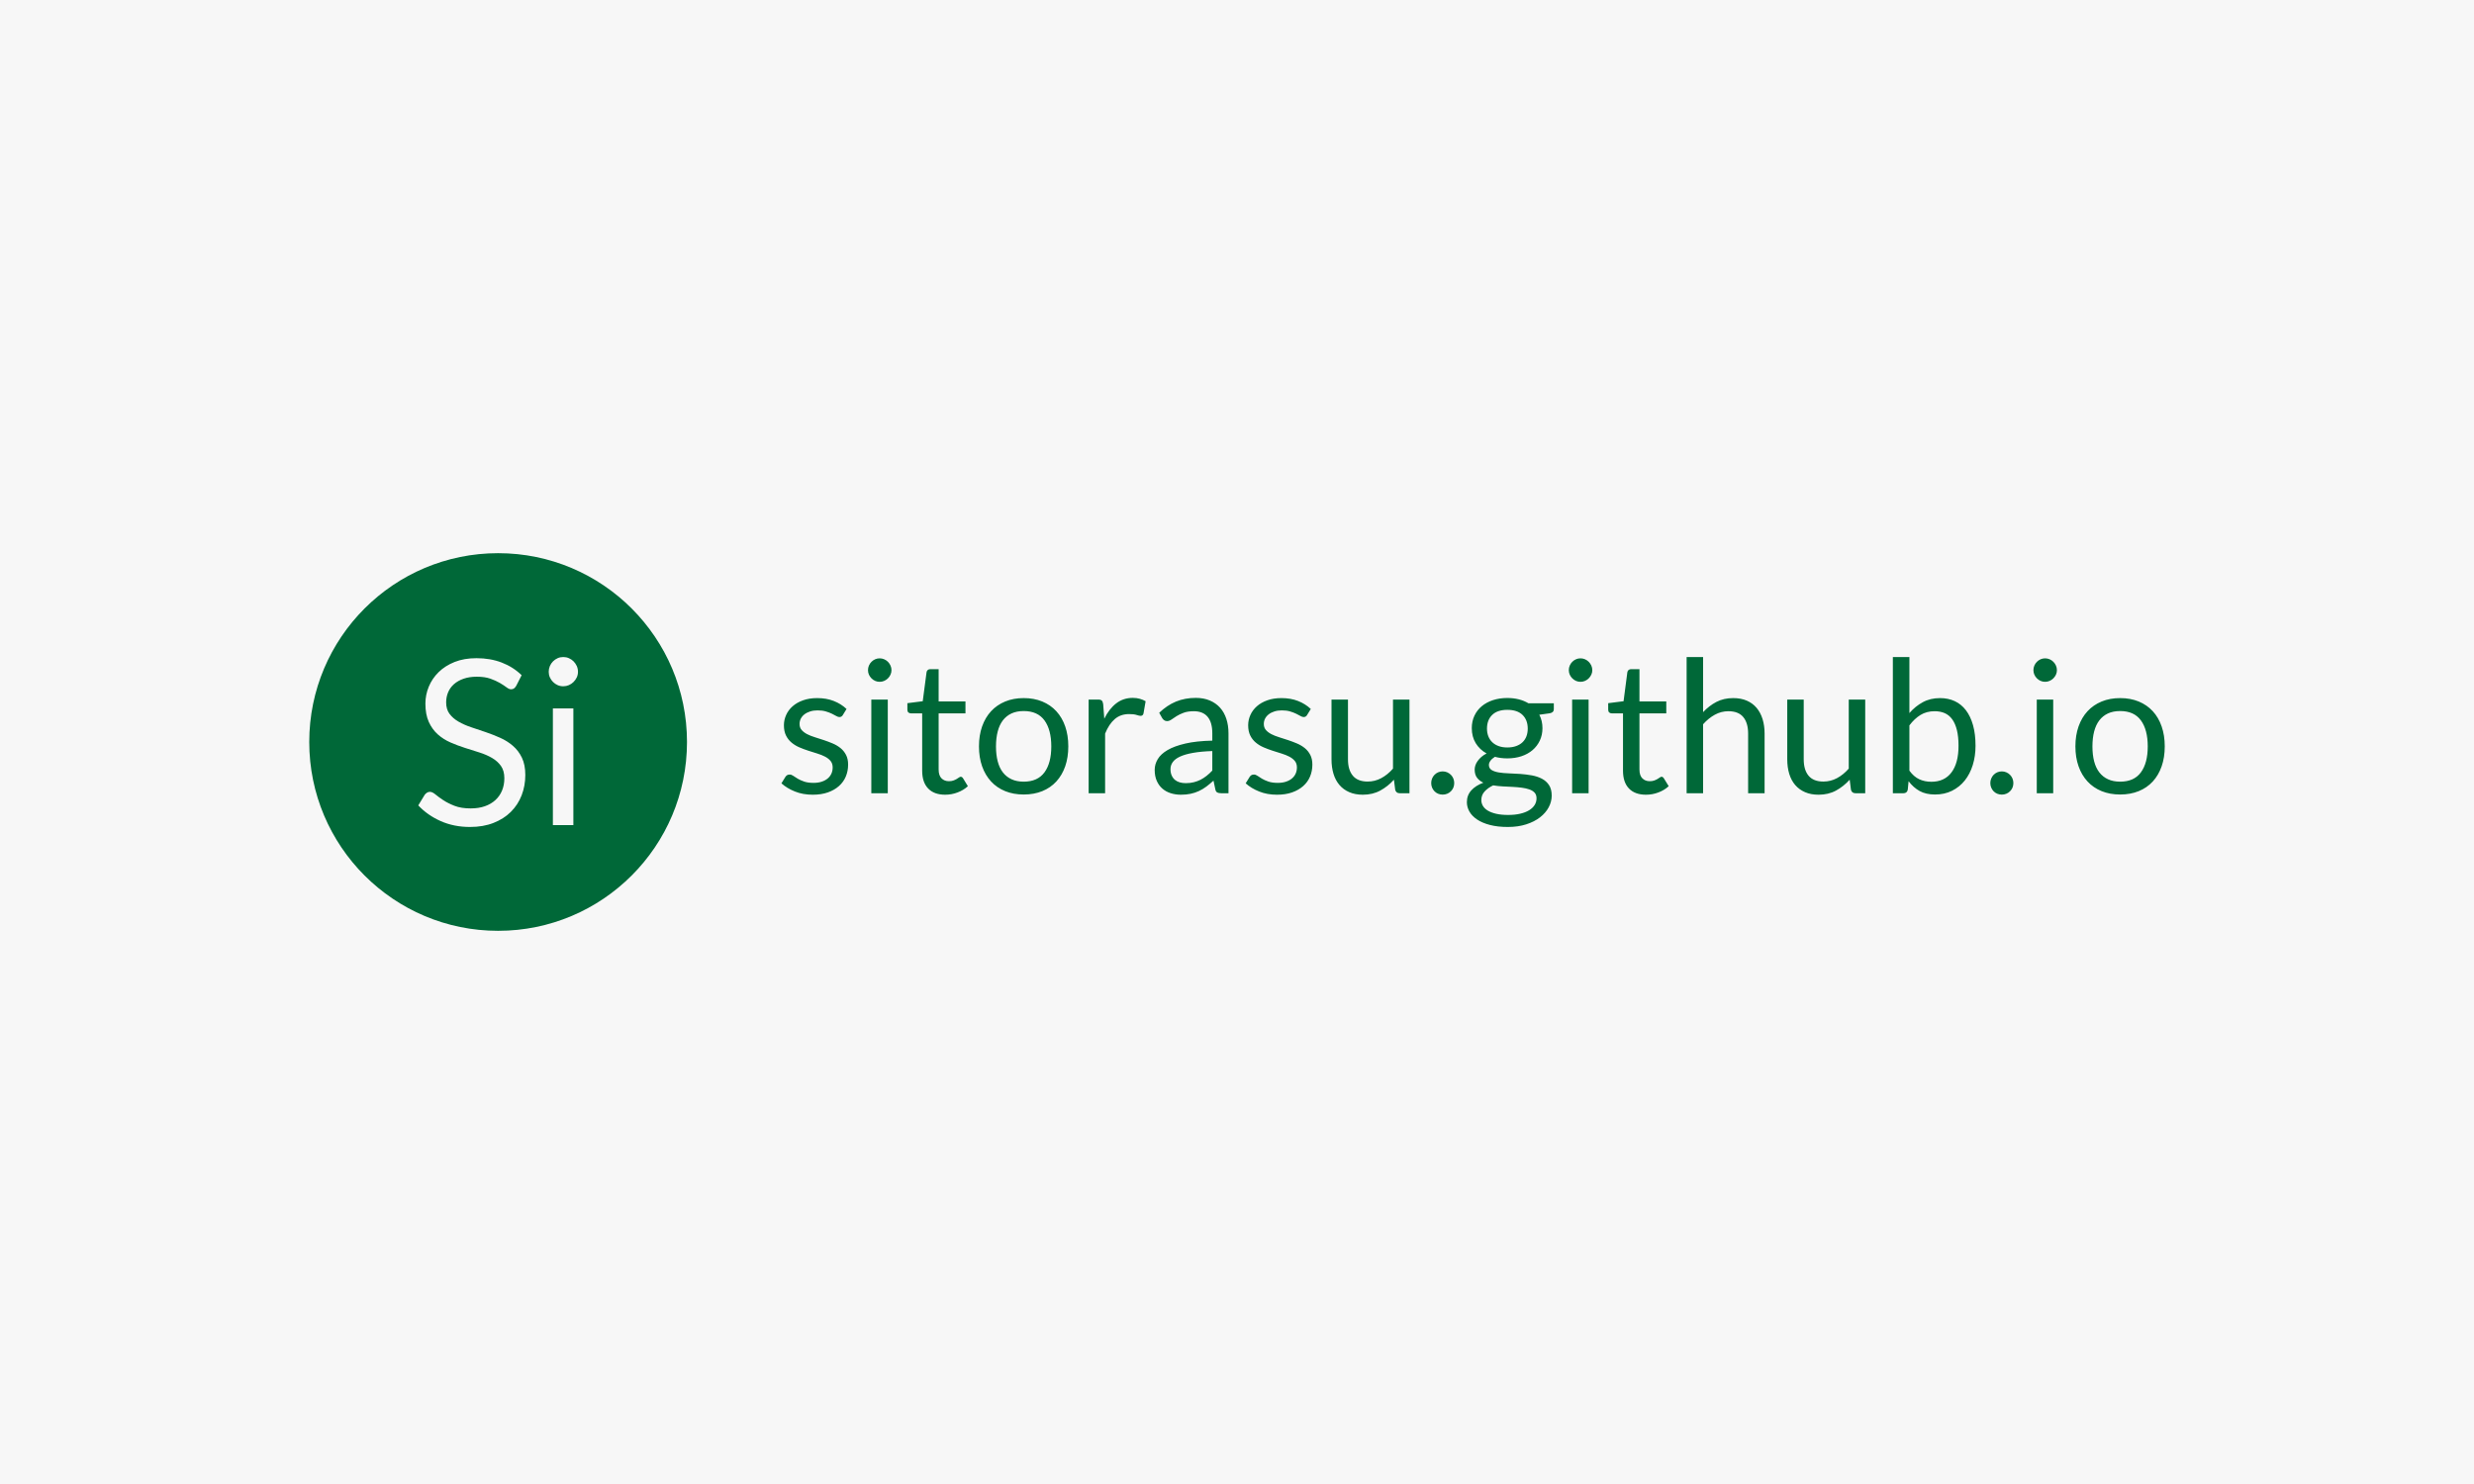
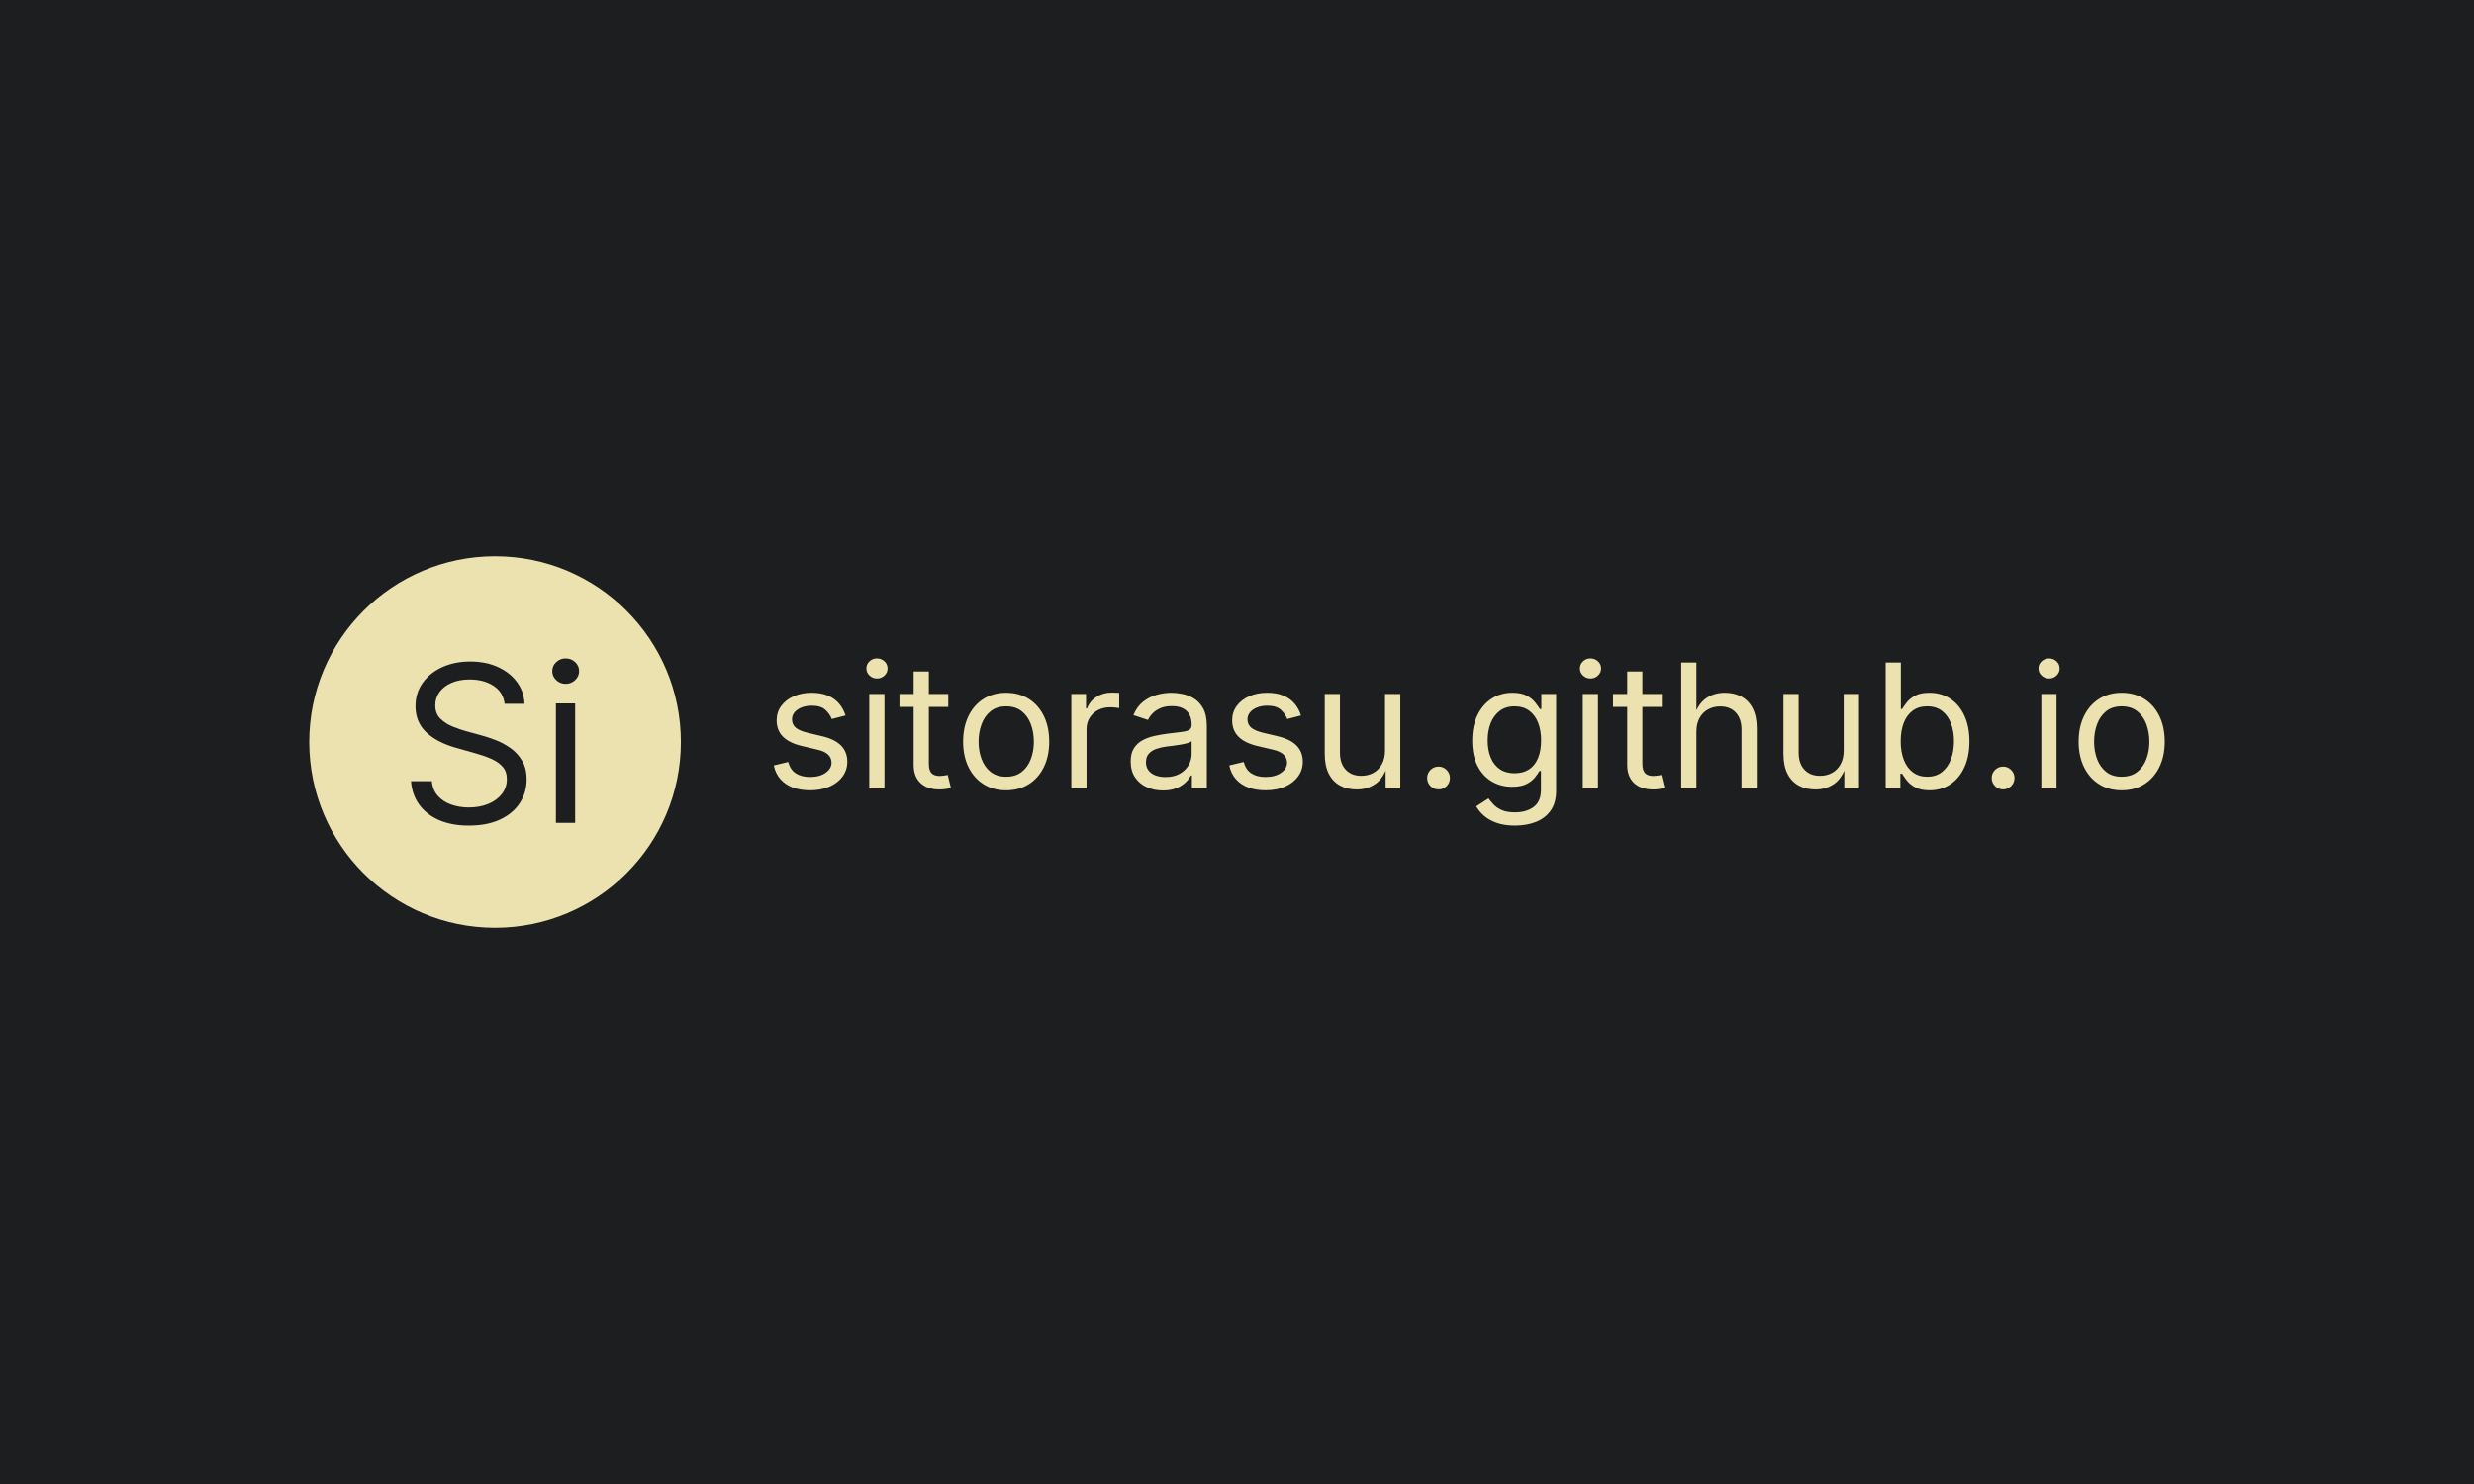
<svg xmlns="http://www.w3.org/2000/svg" version="1.1" width="100%" height="100%" viewBox="0 0 1000 600">
-   <rect width="1000" height="600" x="0" y="0" fill="#f7f7f7" />
+   <rect width="1000" height="600" x="0" y="0" fill="#1d1e20" />
  <g>
-     <circle r="166.667" cx="439.56" cy="461.783" fill="#006838" transform="matrix(0.4580536,0,0,0.4580536,0,88.47876)" />
-     <path d="M460.309 402.828L455.535 412.207Q454.603 413.732 453.586 414.495Q452.569 415.257 450.959 415.257L450.959 415.257Q449.236 415.257 446.947 413.506Q444.659 411.783 441.128 409.692Q437.625 407.63 432.71 405.879Q427.767 404.156 420.761 404.156L420.761 404.156Q414.151 404.156 409.066 405.935Q403.981 407.715 400.563 410.766Q397.145 413.817 395.422 417.941Q393.699 422.065 393.699 426.839L393.699 426.839Q393.699 432.941 396.693 436.952Q399.688 440.964 404.631 443.817Q409.575 446.67 415.817 448.76Q422.06 450.851 428.642 453.082Q435.196 455.314 441.439 458.11Q447.71 460.907 452.625 465.173Q457.569 469.438 460.563 475.653Q463.558 481.868 463.558 490.907L463.558 490.907Q463.558 500.455 460.309 508.845Q457.06 517.235 450.789 523.449Q444.546 529.664 435.45 533.223Q426.354 536.783 414.744 536.783L414.744 536.783Q400.62 536.783 388.981 531.642Q377.315 526.5 369.094 517.743L369.094 517.743L374.772 508.393Q375.591 507.291 376.778 506.529Q377.936 505.766 379.349 505.766L379.349 505.766Q381.495 505.766 384.236 508.054Q386.976 510.342 391.1 513.082Q395.224 515.822 401.072 518.11Q406.919 520.399 415.365 520.399L415.365 520.399Q422.371 520.399 427.88 518.478Q433.36 516.529 437.173 513.026Q440.987 509.523 443.021 504.636Q445.055 499.749 445.055 493.76L445.055 493.76Q445.055 487.15 442.06 482.913Q439.066 478.704 434.179 475.851Q429.292 472.997 423.049 471.02Q416.778 469.043 410.224 466.952Q403.671 464.862 397.399 462.122Q391.156 459.382 386.269 455.003Q381.382 450.625 378.388 444.071Q375.394 437.517 375.394 427.856L375.394 427.856Q375.394 420.116 378.388 412.913Q381.382 405.681 387.089 400.088Q392.795 394.495 401.185 391.133Q409.575 387.8 420.45 387.8L420.45 387.8Q432.654 387.8 442.71 391.642Q452.795 395.512 460.309 402.828L460.309 402.828ZM487.88 432.122L505.959 432.122L505.959 535.144L487.88 535.144L487.88 432.122ZM510.026 399.777L510.026 399.777Q510.026 402.433 508.981 404.721Q507.908 407.009 506.128 408.788Q504.349 410.568 502.004 411.585Q499.659 412.602 497.032 412.602L497.032 412.602Q494.377 412.602 492.089 411.585Q489.8 410.568 488.021 408.788Q486.241 407.009 485.224 404.721Q484.207 402.433 484.207 399.777L484.207 399.777Q484.207 397.15 485.224 394.749Q486.241 392.376 488.021 390.596Q489.8 388.817 492.089 387.8Q494.377 386.783 497.032 386.783L497.032 386.783Q499.659 386.783 502.004 387.8Q504.349 388.817 506.128 390.596Q507.908 392.376 508.981 394.749Q510.026 397.15 510.026 399.777Z " fill="#f7f7f7" transform="matrix(0.4580536,0,0,0.4580536,0,88.47876)" />
-     <path d="M747.026 432.642L743.762 437.946Q742.764 439.76 740.724 439.76L740.724 439.76Q739.5 439.76 737.958 438.853Q736.417 437.946 734.173 436.858Q731.929 435.748 728.823 434.818Q725.717 433.866 721.478 433.866L721.478 433.866Q717.806 433.866 714.859 434.818Q711.935 435.748 709.849 437.38Q707.763 439.012 706.653 441.188Q705.565 443.342 705.565 445.881L705.565 445.881Q705.565 449.054 707.401 451.185Q709.237 453.293 712.252 454.857Q715.267 456.399 719.098 457.578Q722.952 458.756 726.987 460.117Q731.022 461.454 734.853 463.086Q738.684 464.718 741.721 467.167Q744.736 469.615 746.573 473.174Q748.409 476.71 748.409 481.697L748.409 481.697Q748.409 487.41 746.369 492.261Q744.328 497.112 740.316 500.671Q736.326 504.23 730.523 506.27Q724.742 508.311 717.148 508.311L717.148 508.311Q708.489 508.311 701.484 505.477Q694.457 502.666 689.56 498.268L689.56 498.268L692.983 492.714Q693.641 491.649 694.548 491.082Q695.432 490.516 696.905 490.516L696.905 490.516Q698.379 490.516 700.011 491.649Q701.643 492.805 703.978 494.188Q706.29 495.571 709.6 496.704Q712.909 497.86 717.874 497.86L717.874 497.86Q722.136 497.86 725.309 496.75Q728.483 495.661 730.614 493.78Q732.745 491.898 733.765 489.45Q734.785 487.002 734.785 484.236L734.785 484.236Q734.785 480.791 732.949 478.546Q731.112 476.302 728.075 474.715Q725.06 473.129 721.183 471.95Q717.307 470.771 713.272 469.456Q709.237 468.141 705.361 466.487Q701.484 464.809 698.469 462.27Q695.432 459.754 693.595 456.036Q691.759 452.319 691.759 447.014L691.759 447.014Q691.759 442.276 693.731 437.924Q695.681 433.549 699.444 430.239Q703.184 426.929 708.67 424.98Q714.133 423.03 721.138 423.03L721.138 423.03Q729.299 423.03 735.805 425.592Q742.288 428.153 747.026 432.642L747.026 432.642ZM768.879 424.322L783.41 424.322L783.41 506.996L768.879 506.996L768.879 424.322ZM786.674 398.367L786.674 398.367Q786.674 400.497 785.812 402.334Q784.974 404.17 783.546 405.598Q782.117 407.026 780.236 407.842Q778.354 408.658 776.224 408.658L776.224 408.658Q774.115 408.658 772.279 407.842Q770.443 407.026 769.015 405.598Q767.587 404.17 766.771 402.334Q765.955 400.497 765.955 398.367L765.955 398.367Q765.955 396.258 766.771 394.332Q767.587 392.427 769.015 390.999Q770.443 389.571 772.279 388.755Q774.115 387.939 776.224 387.939L776.224 387.939Q778.354 387.939 780.236 388.755Q782.117 389.571 783.546 390.999Q784.974 392.427 785.812 394.332Q786.674 396.258 786.674 398.367ZM834.097 508.311L834.097 508.311Q824.304 508.311 819.045 502.825Q813.763 497.362 813.763 487.093L813.763 487.093L813.763 436.496L803.812 436.496Q802.519 436.496 801.613 435.702Q800.706 434.931 800.706 433.299L800.706 433.299L800.706 427.519L814.262 425.796L817.617 400.248Q817.776 399.024 818.66 398.253Q819.566 397.482 820.949 397.482L820.949 397.482L828.294 397.482L828.294 425.955L851.96 425.955L851.96 436.496L828.294 436.496L828.294 486.095Q828.294 491.332 830.833 493.848Q833.349 496.387 837.361 496.387L837.361 496.387Q839.651 496.387 841.306 495.775Q842.983 495.163 844.207 494.437Q845.432 493.689 846.293 493.077Q847.154 492.465 847.812 492.465L847.812 492.465Q848.945 492.465 849.852 493.848L849.852 493.848L854.091 500.785Q850.328 504.298 845.024 506.293Q839.719 508.311 834.097 508.311ZM903.373 423.03L903.373 423.03Q912.441 423.03 919.74 426.045Q927.04 429.06 932.14 434.614Q937.241 440.168 939.984 448.034Q942.704 455.9 942.704 465.625L942.704 465.625Q942.704 475.418 939.984 483.239Q937.241 491.082 932.14 496.636Q927.04 502.19 919.74 505.16Q912.441 508.129 903.373 508.129L903.373 508.129Q894.328 508.129 887.006 505.16Q879.707 502.19 874.561 496.636Q869.438 491.082 866.65 483.239Q863.884 475.418 863.884 465.625L863.884 465.625Q863.884 455.9 866.65 448.034Q869.438 440.168 874.561 434.614Q879.707 429.06 887.006 426.045Q894.328 423.03 903.373 423.03ZM903.373 496.795L903.373 496.795Q915.614 496.795 921.667 488.589Q927.697 480.383 927.697 465.693L927.697 465.693Q927.697 450.936 921.667 442.684Q915.614 434.455 903.373 434.455L903.373 434.455Q897.185 434.455 892.606 436.564Q888.026 438.695 884.966 442.684Q881.906 446.697 880.41 452.523Q878.891 458.348 878.891 465.693L878.891 465.693Q878.891 473.038 880.41 478.841Q881.906 484.644 884.966 488.589Q888.026 492.556 892.606 494.664Q897.185 496.795 903.373 496.795ZM975.188 506.996L960.658 506.996L960.658 424.322L969 424.322Q971.357 424.322 972.264 425.229Q973.148 426.113 973.488 428.335L973.488 428.335L974.463 441.211Q978.702 432.574 984.936 427.723Q991.193 422.849 999.603 422.849L999.603 422.849Q1003.026 422.849 1005.791 423.642Q1008.58 424.413 1010.937 425.796L1010.937 425.796L1009.056 436.654Q1008.489 438.695 1006.539 438.695L1006.539 438.695Q1005.383 438.695 1003.026 437.924Q1000.645 437.13 996.406 437.13L996.406 437.13Q988.812 437.13 983.712 441.551Q978.611 445.949 975.188 454.359L975.188 454.359L975.188 506.996ZM1084.067 454.109L1084.067 506.996L1077.606 506.996Q1075.498 506.996 1074.183 506.338Q1072.868 505.681 1072.46 503.573L1072.46 503.573L1070.828 495.888Q1067.564 498.835 1064.481 501.17Q1061.375 503.482 1057.952 505.069Q1054.507 506.679 1050.63 507.495Q1046.754 508.311 1042.039 508.311L1042.039 508.311Q1037.21 508.311 1033.017 506.951Q1028.8 505.613 1025.717 502.915Q1022.612 500.218 1020.775 496.092Q1018.939 491.989 1018.939 486.345L1018.939 486.345Q1018.939 481.448 1021.637 476.914Q1024.312 472.403 1030.319 468.889Q1036.326 465.376 1046.029 463.132Q1055.731 460.887 1069.786 460.57L1069.786 460.57L1069.786 454.109Q1069.786 444.475 1065.66 439.556Q1061.534 434.614 1053.464 434.614L1053.464 434.614Q1048.159 434.614 1044.51 435.952Q1040.883 437.312 1038.23 438.967Q1035.578 440.644 1033.674 442.004Q1031.747 443.342 1029.866 443.342L1029.866 443.342Q1028.392 443.342 1027.304 442.571Q1026.193 441.8 1025.536 440.644L1025.536 440.644L1022.929 435.997Q1029.798 429.378 1037.709 426.113Q1045.62 422.849 1055.255 422.849L1055.255 422.849Q1062.191 422.849 1067.564 425.139Q1072.959 427.428 1076.632 431.508Q1080.304 435.589 1082.185 441.392Q1084.067 447.173 1084.067 454.109L1084.067 454.109ZM1046.346 498.11L1046.346 498.11Q1050.2 498.11 1053.373 497.316Q1056.547 496.546 1059.381 495.117Q1062.191 493.689 1064.753 491.649Q1067.337 489.609 1069.786 487.002L1069.786 487.002L1069.786 469.774Q1059.743 470.114 1052.716 471.383Q1045.711 472.63 1041.291 474.67Q1036.893 476.71 1034.898 479.499Q1032.881 482.264 1032.881 485.687L1032.881 485.687Q1032.881 488.951 1033.946 491.332Q1035.011 493.689 1036.802 495.208Q1038.593 496.704 1041.041 497.407Q1043.49 498.11 1046.346 498.11ZM1156.698 432.642L1153.434 437.946Q1152.436 439.76 1150.396 439.76L1150.396 439.76Q1149.172 439.76 1147.63 438.853Q1146.089 437.946 1143.845 436.858Q1141.601 435.748 1138.495 434.818Q1135.389 433.866 1131.15 433.866L1131.15 433.866Q1127.478 433.866 1124.531 434.818Q1121.607 435.748 1119.521 437.38Q1117.436 439.012 1116.325 441.188Q1115.237 443.342 1115.237 445.881L1115.237 445.881Q1115.237 449.054 1117.073 451.185Q1118.909 453.293 1121.924 454.857Q1124.939 456.399 1128.77 457.578Q1132.624 458.756 1136.659 460.117Q1140.694 461.454 1144.525 463.086Q1148.356 464.718 1151.393 467.167Q1154.408 469.615 1156.245 473.174Q1158.081 476.71 1158.081 481.697L1158.081 481.697Q1158.081 487.41 1156.041 492.261Q1154 497.112 1149.988 500.671Q1145.998 504.23 1140.195 506.27Q1134.415 508.311 1126.82 508.311L1126.82 508.311Q1118.161 508.311 1111.156 505.477Q1104.129 502.666 1099.232 498.268L1099.232 498.268L1102.655 492.714Q1103.313 491.649 1104.22 491.082Q1105.104 490.516 1106.577 490.516L1106.577 490.516Q1108.051 490.516 1109.683 491.649Q1111.315 492.805 1113.65 494.188Q1115.962 495.571 1119.272 496.704Q1122.581 497.86 1127.546 497.86L1127.546 497.86Q1131.808 497.86 1134.981 496.75Q1138.155 495.661 1140.286 493.78Q1142.417 491.898 1143.437 489.45Q1144.457 487.002 1144.457 484.236L1144.457 484.236Q1144.457 480.791 1142.621 478.546Q1140.784 476.302 1137.747 474.715Q1134.732 473.129 1130.855 471.95Q1126.979 470.771 1122.944 469.456Q1118.909 468.141 1115.033 466.487Q1111.156 464.809 1108.141 462.27Q1105.104 459.754 1103.267 456.036Q1101.431 452.319 1101.431 447.014L1101.431 447.014Q1101.431 442.276 1103.403 437.924Q1105.353 433.549 1109.116 430.239Q1112.856 426.929 1118.342 424.98Q1123.805 423.03 1130.81 423.03L1130.81 423.03Q1138.971 423.03 1145.477 425.592Q1151.96 428.153 1156.698 432.642L1156.698 432.642ZM1174.969 424.322L1189.5 424.322L1189.5 477.05Q1189.5 486.435 1193.83 491.581Q1198.137 496.704 1206.887 496.704L1206.887 496.704Q1213.234 496.704 1218.879 493.689Q1224.501 490.674 1229.238 485.279L1229.238 485.279L1229.238 424.322L1243.769 424.322L1243.769 506.996L1235.11 506.996Q1232.004 506.996 1231.188 503.981L1231.188 503.981L1230.055 495.072Q1224.659 501.034 1217.972 504.661Q1211.285 508.311 1202.625 508.311L1202.625 508.311Q1195.87 508.311 1190.679 506.066Q1185.487 503.822 1181.996 499.742Q1178.483 495.661 1176.715 489.858Q1174.969 484.055 1174.969 477.05L1174.969 477.05L1174.969 424.322ZM1262.947 498.019L1262.947 498.019Q1262.947 495.888 1263.718 494.029Q1264.489 492.148 1265.849 490.765Q1267.186 489.359 1269.068 488.543Q1270.949 487.727 1273.057 487.727L1273.057 487.727Q1275.188 487.727 1277.07 488.543Q1278.929 489.359 1280.334 490.765Q1281.717 492.148 1282.488 494.029Q1283.258 495.888 1283.258 498.019L1283.258 498.019Q1283.258 500.218 1282.488 502.054Q1281.717 503.89 1280.334 505.273Q1278.929 506.679 1277.07 507.449Q1275.188 508.22 1273.057 508.22L1273.057 508.22Q1270.949 508.22 1269.068 507.449Q1267.186 506.679 1265.849 505.273Q1264.489 503.89 1263.718 502.054Q1262.947 500.218 1262.947 498.019ZM1330.115 422.94L1330.115 422.94Q1335.487 422.94 1340.18 424.118Q1344.872 425.297 1348.703 427.587L1348.703 427.587L1371.146 427.587L1371.146 432.982Q1371.146 435.68 1367.723 436.405L1367.723 436.405L1358.338 437.72Q1361.126 443.024 1361.126 449.553L1361.126 449.553Q1361.126 455.583 1358.791 460.525Q1356.456 465.466 1352.353 468.957Q1348.227 472.471 1342.56 474.353Q1336.87 476.234 1330.115 476.234L1330.115 476.234Q1324.312 476.234 1319.166 474.851L1319.166 474.851Q1316.559 476.484 1315.222 478.342Q1313.861 480.224 1313.861 482.015L1313.861 482.015Q1313.861 484.962 1316.242 486.481Q1318.599 487.977 1322.521 488.634Q1326.443 489.291 1331.407 489.45Q1336.394 489.609 1341.563 489.972Q1346.754 490.357 1351.741 491.241Q1356.706 492.148 1360.627 494.188Q1364.549 496.228 1366.907 499.81Q1369.287 503.414 1369.287 509.127L1369.287 509.127Q1369.287 514.431 1366.635 519.396Q1363.982 524.383 1358.995 528.259Q1354.008 532.136 1346.845 534.448Q1339.659 536.783 1330.591 536.783L1330.591 536.783Q1321.546 536.783 1314.723 534.992Q1307.899 533.201 1303.411 530.163Q1298.923 527.149 1296.678 523.204Q1294.434 519.237 1294.434 514.907L1294.434 514.907Q1294.434 508.787 1298.311 504.502Q1302.187 500.218 1308.965 497.702L1308.965 497.702Q1305.451 496.069 1303.388 493.327Q1301.303 490.584 1301.303 486.027L1301.303 486.027Q1301.303 484.236 1301.96 482.309Q1302.595 480.383 1303.955 478.524Q1305.293 476.642 1307.265 474.919Q1309.214 473.219 1311.821 471.904L1311.821 471.904Q1305.701 468.481 1302.232 462.814Q1298.764 457.124 1298.764 449.553L1298.764 449.553Q1298.764 443.5 1301.099 438.559Q1303.411 433.639 1307.582 430.171Q1311.753 426.703 1317.488 424.821Q1323.246 422.94 1330.115 422.94ZM1355.889 511.484L1355.889 511.484Q1355.889 508.379 1354.189 506.497Q1352.466 504.638 1349.52 503.618Q1346.595 502.598 1342.764 502.099Q1338.91 501.601 1334.671 501.397Q1330.432 501.193 1326.035 500.966Q1321.614 500.717 1317.624 500.059L1317.624 500.059Q1312.977 502.258 1310.076 505.454Q1307.174 508.628 1307.174 513.026L1307.174 513.026Q1307.174 515.814 1308.602 518.217Q1310.03 520.62 1312.977 522.388Q1315.902 524.134 1320.345 525.154Q1324.81 526.174 1330.84 526.174L1330.84 526.174Q1336.712 526.174 1341.359 525.108Q1346.029 524.043 1349.247 522.093Q1352.466 520.144 1354.189 517.446Q1355.889 514.749 1355.889 511.484ZM1330.115 466.6L1330.115 466.6Q1334.513 466.6 1337.89 465.376Q1341.291 464.152 1343.58 461.953Q1345.847 459.754 1347.003 456.694Q1348.137 453.633 1348.137 449.961L1348.137 449.961Q1348.137 442.367 1343.535 437.878Q1338.91 433.39 1330.115 433.39L1330.115 433.39Q1321.365 433.39 1316.763 437.878Q1312.161 442.367 1312.161 449.961L1312.161 449.961Q1312.161 453.633 1313.34 456.694Q1314.519 459.754 1316.808 461.953Q1319.098 464.152 1322.43 465.376Q1325.785 466.6 1330.115 466.6ZM1387.309 424.322L1401.839 424.322L1401.839 506.996L1387.309 506.996L1387.309 424.322ZM1405.104 398.367L1405.104 398.367Q1405.104 400.497 1404.242 402.334Q1403.381 404.17 1401.953 405.598Q1400.525 407.026 1398.666 407.842Q1396.784 408.658 1394.653 408.658L1394.653 408.658Q1392.545 408.658 1390.709 407.842Q1388.873 407.026 1387.445 405.598Q1386.016 404.17 1385.2 402.334Q1384.384 400.497 1384.384 398.367L1384.384 398.367Q1384.384 396.258 1385.2 394.332Q1386.016 392.427 1387.445 390.999Q1388.873 389.571 1390.709 388.755Q1392.545 387.939 1394.653 387.939L1394.653 387.939Q1396.784 387.939 1398.666 388.755Q1400.525 389.571 1401.953 390.999Q1403.381 392.427 1404.242 394.332Q1405.104 396.258 1405.104 398.367ZM1452.527 508.311L1452.527 508.311Q1442.734 508.311 1437.452 502.825Q1432.193 497.362 1432.193 487.093L1432.193 487.093L1432.193 436.496L1422.241 436.496Q1420.926 436.496 1420.042 435.702Q1419.136 434.931 1419.136 433.299L1419.136 433.299L1419.136 427.519L1432.692 425.796L1436.024 400.248Q1436.205 399.024 1437.089 398.253Q1437.996 397.482 1439.379 397.482L1439.379 397.482L1446.724 397.482L1446.724 425.955L1470.39 425.955L1470.39 436.496L1446.724 436.496L1446.724 486.095Q1446.724 491.332 1449.263 493.848Q1451.779 496.387 1455.791 496.387L1455.791 496.387Q1458.058 496.387 1459.736 495.775Q1461.413 495.163 1462.637 494.437Q1463.861 493.689 1464.723 493.077Q1465.584 492.465 1466.219 492.465L1466.219 492.465Q1467.375 492.465 1468.259 493.848L1468.259 493.848L1472.521 500.785Q1468.758 504.298 1463.453 506.293Q1458.149 508.311 1452.527 508.311ZM1502.874 506.996L1488.344 506.996L1488.344 386.783L1502.874 386.783L1502.874 435.43Q1508.179 429.786 1514.617 426.408Q1521.078 423.03 1529.465 423.03L1529.465 423.03Q1536.243 423.03 1541.434 425.275Q1546.603 427.519 1550.071 431.622Q1553.539 435.748 1555.353 441.551Q1557.144 447.331 1557.144 454.359L1557.144 454.359L1557.144 506.996L1542.613 506.996L1542.613 454.359Q1542.613 444.974 1538.329 439.783Q1534.044 434.614 1525.226 434.614L1525.226 434.614Q1518.788 434.614 1513.189 437.72Q1507.612 440.803 1502.874 446.107L1502.874 446.107L1502.874 506.996ZM1577.138 424.322L1591.669 424.322L1591.669 477.05Q1591.669 486.435 1595.976 491.581Q1600.305 496.704 1609.033 496.704L1609.033 496.704Q1615.403 496.704 1621.047 493.689Q1626.669 490.674 1631.407 485.279L1631.407 485.279L1631.407 424.322L1645.938 424.322L1645.938 506.996L1637.278 506.996Q1634.173 506.996 1633.357 503.981L1633.357 503.981L1632.223 495.072Q1626.828 501.034 1620.141 504.661Q1613.453 508.311 1604.794 508.311L1604.794 508.311Q1598.016 508.311 1592.847 506.066Q1587.656 503.822 1584.142 499.742Q1580.651 495.661 1578.883 489.858Q1577.138 484.055 1577.138 477.05L1577.138 477.05L1577.138 424.322ZM1679.714 506.996L1670.33 506.996L1670.33 386.783L1684.928 386.783L1684.928 436.246Q1690.074 430.284 1696.739 426.657Q1703.381 423.03 1711.95 423.03L1711.95 423.03Q1719.136 423.03 1724.916 425.705Q1730.719 428.403 1734.8 433.753Q1738.88 439.103 1741.079 446.969Q1743.278 454.857 1743.278 465.126L1743.278 465.126Q1743.278 474.262 1740.83 482.151Q1738.382 490.017 1733.78 495.775Q1729.178 501.533 1722.513 504.842Q1715.871 508.129 1707.552 508.129L1707.552 508.129Q1699.55 508.129 1693.95 505.046Q1688.374 501.941 1684.203 496.387L1684.203 496.387L1683.477 503.89Q1682.82 506.996 1679.714 506.996L1679.714 506.996ZM1707.212 434.614L1707.212 434.614Q1700.116 434.614 1694.767 437.878Q1689.417 441.143 1684.928 447.105L1684.928 447.105L1684.928 487.093Q1688.85 492.465 1693.633 494.664Q1698.394 496.886 1704.288 496.886L1704.288 496.886Q1715.871 496.886 1722.06 488.634Q1728.271 480.383 1728.271 465.126L1728.271 465.126Q1728.271 457.056 1726.843 451.253Q1725.415 445.473 1722.717 441.755Q1720.02 438.037 1716.121 436.314Q1712.199 434.614 1707.212 434.614ZM1756.335 498.019L1756.335 498.019Q1756.335 495.888 1757.129 494.029Q1757.899 492.148 1759.237 490.765Q1760.597 489.359 1762.456 488.543Q1764.337 487.727 1766.468 487.727L1766.468 487.727Q1768.576 487.727 1770.458 488.543Q1772.339 489.359 1773.722 490.765Q1775.105 492.148 1775.899 494.029Q1776.669 495.888 1776.669 498.019L1776.669 498.019Q1776.669 500.218 1775.899 502.054Q1775.105 503.89 1773.722 505.273Q1772.339 506.679 1770.458 507.449Q1768.576 508.22 1766.468 508.22L1766.468 508.22Q1764.337 508.22 1762.456 507.449Q1760.597 506.679 1759.237 505.273Q1757.899 503.89 1757.129 502.054Q1756.335 500.218 1756.335 498.019ZM1797.321 424.322L1811.829 424.322L1811.829 506.996L1797.321 506.996L1797.321 424.322ZM1815.093 398.367L1815.093 398.367Q1815.093 400.497 1814.254 402.334Q1813.393 404.17 1811.965 405.598Q1810.537 407.026 1808.655 407.842Q1806.774 408.658 1804.665 408.658L1804.665 408.658Q1802.534 408.658 1800.698 407.842Q1798.862 407.026 1797.434 405.598Q1796.006 404.17 1795.19 402.334Q1794.374 400.497 1794.374 398.367L1794.374 398.367Q1794.374 396.258 1795.19 394.332Q1796.006 392.427 1797.434 390.999Q1798.862 389.571 1800.698 388.755Q1802.534 387.939 1804.665 387.939L1804.665 387.939Q1806.774 387.939 1808.655 388.755Q1810.537 389.571 1811.965 390.999Q1813.393 392.427 1814.254 394.332Q1815.093 396.258 1815.093 398.367ZM1870.926 423.03L1870.926 423.03Q1879.971 423.03 1887.293 426.045Q1894.593 429.06 1899.693 434.614Q1904.794 440.168 1907.514 448.034Q1910.257 455.9 1910.257 465.625L1910.257 465.625Q1910.257 475.418 1907.514 483.239Q1904.794 491.082 1899.693 496.636Q1894.593 502.19 1887.293 505.16Q1879.971 508.129 1870.926 508.129L1870.926 508.129Q1861.859 508.129 1854.56 505.16Q1847.26 502.19 1842.114 496.636Q1836.968 491.082 1834.203 483.239Q1831.415 475.418 1831.415 465.625L1831.415 465.625Q1831.415 455.9 1834.203 448.034Q1836.968 440.168 1842.114 434.614Q1847.26 429.06 1854.56 426.045Q1861.859 423.03 1870.926 423.03ZM1870.926 496.795L1870.926 496.795Q1883.168 496.795 1889.198 488.589Q1895.25 480.383 1895.25 465.693L1895.25 465.693Q1895.25 450.936 1889.198 442.684Q1883.168 434.455 1870.926 434.455L1870.926 434.455Q1864.715 434.455 1860.159 436.564Q1855.58 438.695 1852.519 442.684Q1849.459 446.697 1847.94 452.523Q1846.444 458.348 1846.444 465.693L1846.444 465.693Q1846.444 473.038 1847.94 478.841Q1849.459 484.644 1852.519 488.589Q1855.58 492.556 1860.159 494.664Q1864.715 496.795 1870.926 496.795Z " fill="#006838" transform="matrix(0.4580536,0,0,0.4580536,0,88.47876)" />
+     <circle r="166.667" cx="444.043" cy="466.266" fill="#ebe2b0" transform="matrix(0.4506503,0,0,0.4506503,0,89.87716)" />
+     <path d="M420.516 541.266L420.516 541.266Q405.085 541.266 393.716 536.304Q382.375 531.315 375.941 522.345Q369.507 513.376 368.662 501.408L368.662 501.408L387.337 501.408Q388.1 509.45 392.817 514.685Q397.506 519.892 404.84 522.454Q412.173 524.99 420.516 524.99L420.516 524.99Q430.194 524.99 437.909 521.827Q445.625 518.665 450.123 512.912Q454.621 507.16 454.621 499.581L454.621 499.581Q454.621 492.683 450.75 488.376Q446.879 484.068 440.445 481.288Q434.011 478.507 426.35 476.38L426.35 476.38L409.093 471.5Q391.862 466.62 382.266 457.514Q372.669 448.409 372.669 434.205L372.669 434.205Q372.669 422.127 379.212 413.076Q385.728 404.025 396.824 399.036Q407.947 394.047 421.742 394.047L421.742 394.047Q435.837 394.047 446.688 399.036Q457.511 404.025 463.782 412.613Q470.052 421.173 470.434 432.024L470.434 432.024L452.631 432.024Q451.377 421.555 442.653 415.857Q433.929 410.159 421.17 410.159L421.17 410.159Q411.982 410.159 405.03 413.185Q398.078 416.211 394.234 421.418Q390.418 426.653 390.418 433.36L390.418 433.36Q390.418 440.83 395.052 445.382Q399.714 449.935 406.094 452.471Q412.446 455.006 417.626 456.451L417.626 456.451L431.912 460.377Q437.664 461.904 444.616 464.603Q451.568 467.275 457.893 471.746Q464.218 476.189 468.28 483.06Q472.37 489.903 472.37 499.881L472.37 499.881Q472.37 511.577 466.263 520.955Q460.183 530.361 448.596 535.813Q436.982 541.266 420.516 541.266ZM515.881 538.785L498.624 538.785L498.624 431.642L515.881 431.642L515.881 538.785ZM507.348 414.085L507.348 414.085Q502.468 414.085 498.924 410.731Q495.352 407.378 495.352 402.689L495.352 402.689Q495.352 397.891 498.924 394.592Q502.468 391.266 507.348 391.266L507.348 391.266Q512.337 391.266 515.881 394.592Q519.425 397.891 519.425 402.689L519.425 402.689Q519.425 407.378 515.881 410.731Q512.337 414.085 507.348 414.085Z " fill="#1d1e20" transform="matrix(0.4506503,0,0,0.4506503,0,89.87716)" />
+     <path d="M726.585 509.608L726.585 509.608Q717.884 509.608 711.1 507.088Q704.338 504.547 699.944 499.55Q695.551 494.554 694.043 487.274L694.043 487.274L706.987 484.173Q708.796 491.151 713.835 494.403Q718.875 497.655 726.434 497.655L726.434 497.655Q735.307 497.655 740.562 493.865Q745.817 490.074 745.817 484.862L745.817 484.862Q745.817 480.469 742.758 477.562Q739.7 474.633 733.412 473.19L733.412 473.19L719.327 469.873Q707.827 467.138 702.206 461.431Q696.606 455.702 696.606 446.765L696.606 446.765Q696.606 439.507 700.698 433.951Q704.79 428.373 711.875 425.228Q718.939 422.084 727.963 422.084L727.963 422.084Q736.664 422.084 742.758 424.712Q748.853 427.318 752.687 431.905Q756.499 436.47 758.394 442.457L758.394 442.457L746.054 445.645Q744.309 441.101 740.26 437.375Q736.211 433.671 728.028 433.671L728.028 433.671Q720.468 433.671 715.429 437.16Q710.389 440.648 710.389 445.946L710.389 445.946Q710.389 450.641 713.792 453.484Q717.195 456.305 724.625 458.05L724.625 458.05L737.417 461.086Q748.939 463.8 754.453 469.529Q759.987 475.236 759.987 483.958L759.987 483.958Q759.987 491.366 755.788 497.16Q751.588 502.953 744.051 506.291Q736.513 509.608 726.585 509.608ZM793.304 507.798L779.672 507.798L779.672 423.161L793.304 423.161L793.304 507.798ZM786.563 409.292L786.563 409.292Q782.687 409.292 779.887 406.643Q777.087 403.994 777.087 400.29L777.087 400.29Q777.087 396.499 779.887 393.893Q782.687 391.266 786.563 391.266L786.563 391.266Q790.504 391.266 793.304 393.893Q796.104 396.499 796.104 400.29L796.104 400.29Q796.104 403.994 793.304 406.643Q790.504 409.292 786.563 409.292ZM806.764 423.161L850.526 423.161L850.526 434.812L806.764 434.812L806.764 423.161ZM819.492 486.908L819.492 403.003L833.125 403.003L833.125 485.832Q833.125 491.517 835.429 494.123Q837.733 496.75 843.117 496.75L843.117 496.75Q844.41 496.75 846.412 496.449Q848.415 496.147 850.074 495.846L850.074 495.846L852.873 507.346Q850.763 508.1 848.071 508.488Q845.379 508.854 842.73 508.854L842.73 508.854Q831.768 508.854 825.63 503.061Q819.492 497.267 819.492 486.908L819.492 486.908ZM902.407 509.608L902.407 509.608Q890.885 509.608 882.227 504.159Q873.548 498.71 868.702 488.868Q863.857 479.026 863.857 465.997L863.857 465.997Q863.857 452.752 868.702 442.867Q873.548 433.003 882.227 427.533Q890.885 422.084 902.407 422.084L902.407 422.084Q913.993 422.084 922.694 427.533Q931.394 433.003 936.24 442.867Q941.086 452.752 941.086 465.997L941.086 465.997Q941.086 479.026 936.24 488.868Q931.394 498.71 922.694 504.159Q913.993 509.608 902.407 509.608ZM902.407 497.418L902.407 497.418Q910.957 497.418 916.491 493.025Q922.005 488.653 924.654 481.481Q927.303 474.331 927.303 465.997L927.303 465.997Q927.303 457.597 924.654 450.361Q922.005 443.147 916.491 438.71Q910.957 434.274 902.407 434.274L902.407 434.274Q893.921 434.274 888.473 438.71Q883.024 443.147 880.375 450.34Q877.726 457.533 877.726 465.997L877.726 465.997Q877.726 474.331 880.375 481.481Q883.024 488.653 888.473 493.025Q893.921 497.418 902.407 497.418ZM974.553 507.798L960.921 507.798L960.921 423.161L974.101 423.161L974.101 436.169L975.005 436.169Q977.353 429.73 983.383 425.832Q989.392 421.933 996.972 421.933L996.972 421.933Q998.48 421.933 1000.569 422.02Q1002.636 422.084 1003.864 422.17L1003.864 422.17L1003.864 435.867Q1003.261 435.717 1000.827 435.415Q998.415 435.114 995.68 435.114L995.68 435.114Q989.628 435.114 984.804 437.655Q980.002 440.196 977.288 444.611Q974.553 449.048 974.553 454.798L974.553 454.798L974.553 507.798ZM1042.995 509.758L1042.995 509.758Q1034.984 509.758 1028.415 506.743Q1021.868 503.707 1018.013 497.87Q1014.158 492.055 1014.158 483.721L1014.158 483.721Q1014.158 476.463 1017.023 471.919Q1019.908 467.375 1024.711 464.748Q1029.514 462.142 1035.35 460.849Q1041.186 459.579 1047.087 458.804L1047.087 458.804Q1054.668 457.834 1059.427 457.296Q1064.209 456.758 1066.513 455.487Q1068.817 454.195 1068.817 451.094L1068.817 451.094L1068.817 450.641Q1068.817 445.343 1066.857 441.661Q1064.876 437.999 1060.935 436.018Q1057.015 434.058 1051.093 434.058L1051.093 434.058Q1045.041 434.058 1040.734 435.954Q1036.405 437.849 1033.735 440.67Q1031.043 443.513 1029.664 446.463L1029.664 446.463L1016.57 442.156Q1019.822 434.424 1025.357 430.074Q1030.892 425.724 1037.547 423.915Q1044.201 422.084 1050.727 422.084L1050.727 422.084Q1054.969 422.084 1060.375 423.118Q1065.781 424.13 1070.82 427.167Q1075.86 430.182 1079.155 436.126Q1082.45 442.07 1082.45 451.998L1082.45 451.998L1082.45 507.798L1069.054 507.798L1069.054 496.298L1068.128 496.298Q1066.707 499.249 1063.519 502.393Q1060.332 505.537 1055.271 507.648Q1050.188 509.758 1042.995 509.758ZM1045.343 497.72L1045.343 497.72Q1052.924 497.72 1058.135 494.769Q1063.369 491.819 1066.082 487.081Q1068.817 482.364 1068.817 477.217L1068.817 477.217L1068.817 465.48Q1067.977 466.449 1065.178 467.246Q1062.378 468.043 1058.781 468.646Q1055.185 469.27 1051.825 469.679Q1048.444 470.089 1046.484 470.325L1046.484 470.325Q1041.552 470.928 1037.288 472.393Q1033.003 473.879 1030.44 476.722Q1027.855 479.564 1027.855 484.41L1027.855 484.41Q1027.855 488.804 1030.138 491.754Q1032.399 494.704 1036.341 496.212Q1040.282 497.72 1045.343 497.72ZM1135.149 509.608L1135.149 509.608Q1126.427 509.608 1119.664 507.088Q1112.88 504.547 1108.487 499.55Q1104.094 494.554 1102.586 487.274L1102.586 487.274L1115.529 484.173Q1117.36 491.151 1122.378 494.403Q1127.417 497.655 1134.998 497.655L1134.998 497.655Q1143.85 497.655 1149.104 493.865Q1154.381 490.074 1154.381 484.862L1154.381 484.862Q1154.381 480.469 1151.301 477.562Q1148.243 474.633 1141.954 473.19L1141.954 473.19L1127.87 469.873Q1116.369 467.138 1110.77 461.431Q1105.17 455.702 1105.17 446.765L1105.17 446.765Q1105.17 439.507 1109.241 433.951Q1113.333 428.373 1120.418 425.228Q1127.504 422.084 1136.506 422.084L1136.506 422.084Q1145.206 422.084 1151.301 424.712Q1157.396 427.318 1161.229 431.905Q1165.041 436.47 1166.936 442.457L1166.936 442.457L1154.596 445.645Q1152.852 441.101 1148.803 437.375Q1144.754 433.671 1136.592 433.671L1136.592 433.671Q1129.011 433.671 1123.972 437.16Q1118.932 440.648 1118.932 445.946L1118.932 445.946Q1118.932 450.641 1122.356 453.484Q1125.759 456.305 1133.168 458.05L1133.168 458.05L1145.96 461.086Q1157.482 463.8 1162.995 469.529Q1168.53 475.236 1168.53 483.958L1168.53 483.958Q1168.53 491.366 1164.331 497.16Q1160.131 502.953 1152.593 506.291Q1145.056 509.608 1135.149 509.608ZM1216.922 508.854L1216.922 508.854Q1208.351 508.854 1201.89 505.343Q1195.407 501.811 1191.811 494.704Q1188.214 487.576 1188.214 476.915L1188.214 476.915L1188.214 423.161L1201.847 423.161L1201.847 475.774Q1201.847 485.53 1206.994 491.065Q1212.141 496.6 1220.992 496.6L1220.992 496.6Q1227.066 496.6 1231.868 493.951Q1236.671 491.302 1239.471 486.176Q1242.27 481.072 1242.27 473.879L1242.27 473.879L1242.27 423.161L1255.989 423.161L1255.989 507.798L1242.809 507.798L1242.809 487.274L1244.618 487.274Q1240.698 499.162 1233.462 504.008Q1226.226 508.854 1216.922 508.854ZM1290.275 508.789L1290.275 508.789Q1286.032 508.789 1283.038 505.796Q1280.066 502.802 1280.066 498.559L1280.066 498.559Q1280.066 494.317 1283.038 491.323Q1286.032 488.33 1290.275 488.33L1290.275 488.33Q1294.517 488.33 1297.511 491.323Q1300.504 494.317 1300.504 498.559L1300.504 498.559Q1300.504 502.802 1297.511 505.796Q1294.517 508.789 1290.275 508.789ZM1358.867 541.266L1358.867 541.266Q1349.478 541.266 1342.629 538.875Q1335.781 536.485 1331.236 532.565Q1326.692 528.624 1324.043 523.994L1324.043 523.994L1335.091 516.887Q1336.922 519.299 1339.614 522.249Q1342.285 525.221 1346.872 527.289Q1351.459 529.378 1358.867 529.378L1358.867 529.378Q1369.011 529.378 1375.58 524.532Q1382.127 519.686 1382.127 509.241L1382.127 509.241L1382.127 492.271L1380.834 492.271Q1379.392 494.704 1376.786 498.021Q1374.18 501.359 1369.291 503.9Q1364.402 506.442 1356.219 506.442L1356.219 506.442Q1346.075 506.442 1337.977 501.618Q1329.88 496.815 1325.185 487.576Q1320.49 478.337 1320.49 465.092L1320.49 465.092Q1320.49 451.998 1325.099 442.35Q1329.729 432.68 1337.87 427.382Q1346.01 422.084 1356.52 422.084L1356.52 422.084Q1364.704 422.084 1369.593 424.776Q1374.481 427.468 1377.13 430.957Q1379.779 434.424 1381.222 436.707L1381.222 436.707L1382.493 436.707L1382.493 423.161L1395.759 423.161L1395.759 509.995Q1395.759 520.893 1390.827 527.827Q1385.895 534.762 1377.539 538.014Q1369.183 541.266 1358.867 541.266ZM1358.501 494.317L1358.501 494.317Q1366.211 494.317 1371.531 490.806Q1376.829 487.274 1379.542 480.663Q1382.277 474.03 1382.277 464.791L1382.277 464.791Q1382.277 455.788 1379.585 448.94Q1376.893 442.07 1371.595 438.172Q1366.298 434.274 1358.501 434.274L1358.501 434.274Q1350.468 434.274 1345.106 438.409Q1339.722 442.544 1337.03 449.414Q1334.338 456.305 1334.338 464.791L1334.338 464.791Q1334.338 473.491 1337.073 480.167Q1339.786 486.822 1345.17 490.569Q1350.555 494.317 1358.501 494.317ZM1433.297 507.798L1419.664 507.798L1419.664 423.161L1433.297 423.161L1433.297 507.798ZM1426.556 409.292L1426.556 409.292Q1422.701 409.292 1419.901 406.643Q1417.102 403.994 1417.102 400.29L1417.102 400.29Q1417.102 396.499 1419.901 393.893Q1422.701 391.266 1426.556 391.266L1426.556 391.266Q1430.497 391.266 1433.297 393.893Q1436.096 396.499 1436.096 400.29L1436.096 400.29Q1436.096 403.994 1433.297 406.643Q1430.497 409.292 1426.556 409.292ZM1446.778 423.161L1490.54 423.161L1490.54 434.812L1446.778 434.812L1446.778 423.161ZM1459.506 486.908L1459.506 403.003L1473.117 403.003L1473.117 485.832Q1473.117 491.517 1475.443 494.123Q1477.748 496.75 1483.132 496.75L1483.132 496.75Q1484.402 496.75 1486.405 496.449Q1488.43 496.147 1490.088 495.846L1490.088 495.846L1492.888 507.346Q1490.777 508.1 1488.085 508.488Q1485.393 508.854 1482.744 508.854L1482.744 508.854Q1471.761 508.854 1465.623 503.061Q1459.506 497.267 1459.506 486.908L1459.506 486.908ZM1521.574 457.081L1521.574 457.081L1521.574 507.798L1507.963 507.798L1507.963 394.992L1521.574 394.992L1521.574 443.664L1519.226 443.664Q1523.103 431.926 1530.253 427.016Q1537.403 422.084 1547.03 422.084L1547.03 422.084Q1555.58 422.084 1562.062 425.616Q1568.523 429.127 1572.119 436.212Q1575.716 443.297 1575.716 454.044L1575.716 454.044L1575.716 507.798L1562.019 507.798L1562.019 455.185Q1562.019 445.408 1556.915 439.873Q1551.789 434.36 1542.938 434.36L1542.938 434.36Q1536.886 434.36 1532.04 437.009Q1527.195 439.658 1524.395 444.719Q1521.574 449.801 1521.574 457.081ZM1628.351 508.854L1628.351 508.854Q1619.779 508.854 1613.318 505.343Q1606.836 501.811 1603.239 494.704Q1599.643 487.576 1599.643 476.915L1599.643 476.915L1599.643 423.161L1613.275 423.161L1613.275 475.774Q1613.275 485.53 1618.422 491.065Q1623.57 496.6 1632.421 496.6L1632.421 496.6Q1638.494 496.6 1643.297 493.951Q1648.099 491.302 1650.899 486.176Q1653.699 481.072 1653.699 473.879L1653.699 473.879L1653.699 423.161L1667.417 423.161L1667.417 507.798L1654.237 507.798L1654.237 487.274L1656.046 487.274Q1652.105 499.162 1644.89 504.008Q1637.654 508.854 1628.351 508.854ZM1730.626 509.608L1730.626 509.608Q1722.593 509.608 1717.683 506.851Q1712.751 504.094 1710.102 500.562Q1707.453 497.052 1706.032 494.704L1706.032 494.704L1704.503 494.704L1704.503 507.798L1691.344 507.798L1691.344 394.992L1704.955 394.992L1704.955 436.707L1706.032 436.707Q1707.453 434.424 1710.038 430.979Q1712.6 427.533 1717.446 424.819Q1722.292 422.084 1730.562 422.084L1730.562 422.084Q1741.157 422.084 1749.212 427.382Q1757.288 432.68 1761.854 442.501Q1766.441 452.3 1766.441 465.695L1766.441 465.695Q1766.441 479.177 1761.897 489.019Q1757.353 498.861 1749.298 504.245Q1741.222 509.608 1730.626 509.608ZM1728.58 497.418L1728.58 497.418Q1736.527 497.418 1741.868 493.154Q1747.209 488.868 1749.901 481.632Q1752.593 474.417 1752.593 465.544L1752.593 465.544Q1752.593 456.758 1749.944 449.694Q1747.295 442.608 1741.954 438.452Q1736.613 434.274 1728.58 434.274L1728.58 434.274Q1720.784 434.274 1715.486 438.215Q1710.188 442.156 1707.496 449.155Q1704.804 456.155 1704.804 465.544L1704.804 465.544Q1704.804 474.934 1707.539 482.127Q1710.253 489.32 1715.594 493.369Q1720.935 497.418 1728.58 497.418ZM1796.656 508.789L1796.656 508.789Q1792.414 508.789 1789.42 505.796Q1786.427 502.802 1786.427 498.559L1786.427 498.559Q1786.427 494.317 1789.42 491.323Q1792.414 488.33 1796.656 488.33L1796.656 488.33Q1800.899 488.33 1803.871 491.323Q1806.865 494.317 1806.865 498.559L1806.865 498.559Q1806.865 502.802 1803.871 505.796Q1800.899 508.789 1796.656 508.789ZM1844.575 507.798L1830.942 507.798L1830.942 423.161L1844.575 423.161L1844.575 507.798ZM1837.834 409.292L1837.834 409.292Q1833.979 409.292 1831.179 406.643Q1828.379 403.994 1828.379 400.29L1828.379 400.29Q1828.379 396.499 1831.179 393.893Q1833.979 391.266 1837.834 391.266L1837.834 391.266Q1841.775 391.266 1844.575 393.893Q1847.374 396.499 1847.374 400.29L1847.374 400.29Q1847.374 403.994 1844.575 406.643Q1841.775 409.292 1837.834 409.292ZM1902.959 509.608L1902.959 509.608Q1891.437 509.608 1882.78 504.159Q1874.101 498.71 1869.255 488.868Q1864.409 479.026 1864.409 465.997L1864.409 465.997Q1864.409 452.752 1869.255 442.867Q1874.101 433.003 1882.78 427.533Q1891.437 422.084 1902.959 422.084L1902.959 422.084Q1914.546 422.084 1923.246 427.533Q1931.947 433.003 1936.793 442.867Q1941.638 452.752 1941.638 465.997L1941.638 465.997Q1941.638 479.026 1936.793 488.868Q1931.947 498.71 1923.246 504.159Q1914.546 509.608 1902.959 509.608ZM1902.959 497.418L1902.959 497.418Q1911.509 497.418 1917.044 493.025Q1922.557 488.653 1925.206 481.481Q1927.855 474.331 1927.855 465.997L1927.855 465.997Q1927.855 457.597 1925.206 450.361Q1922.557 443.147 1917.044 438.71Q1911.509 434.274 1902.959 434.274L1902.959 434.274Q1894.474 434.274 1889.025 438.71Q1883.577 443.147 1880.928 450.34Q1878.279 457.533 1878.279 465.997L1878.279 465.997Q1878.279 474.331 1880.928 481.481Q1883.577 488.653 1889.025 493.025Q1894.474 497.418 1902.959 497.418Z " fill="#ebe2b0" transform="matrix(0.4506503,0,0,0.4506503,0,89.87716)" />
  </g>
</svg>
